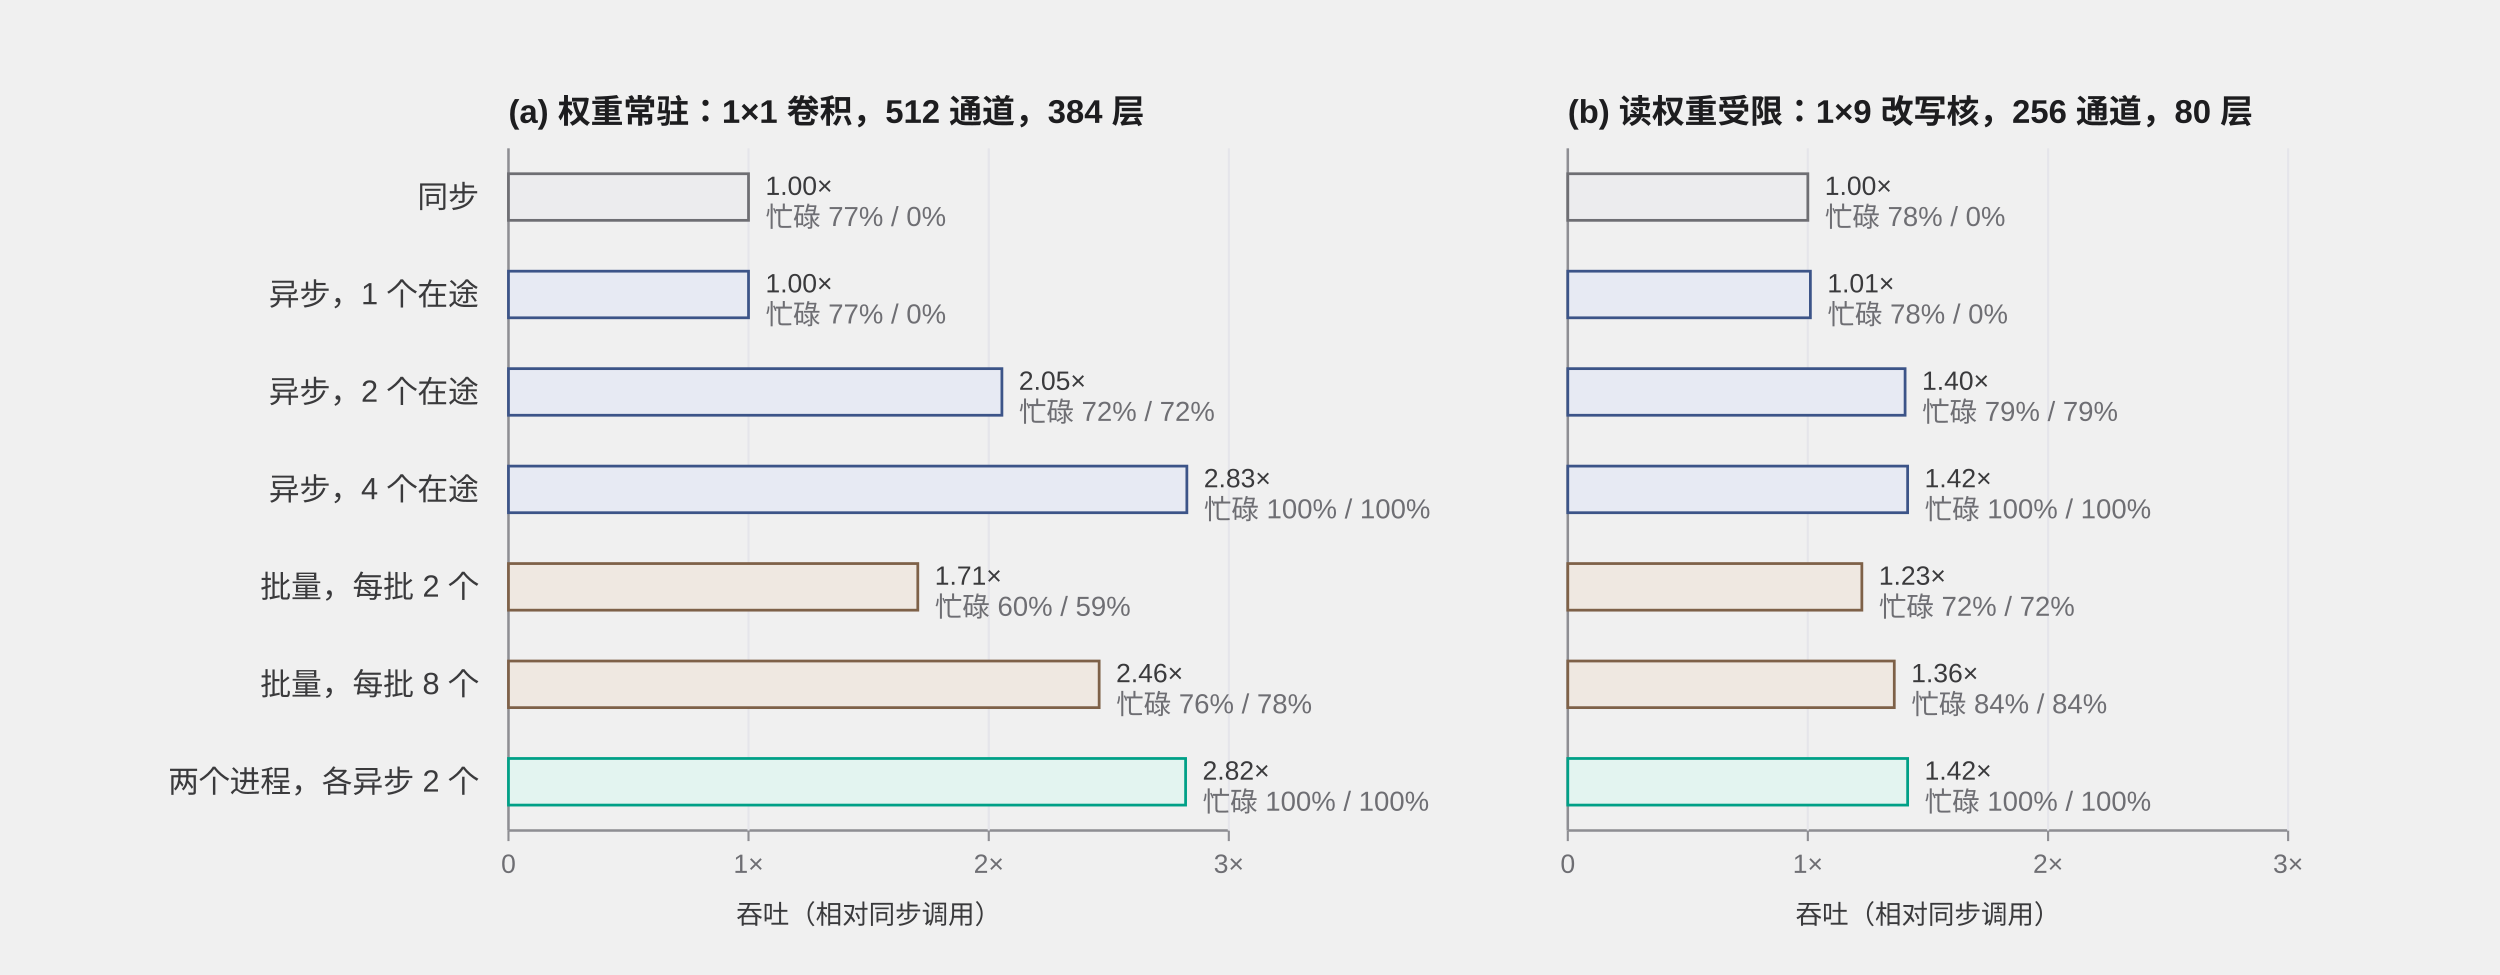
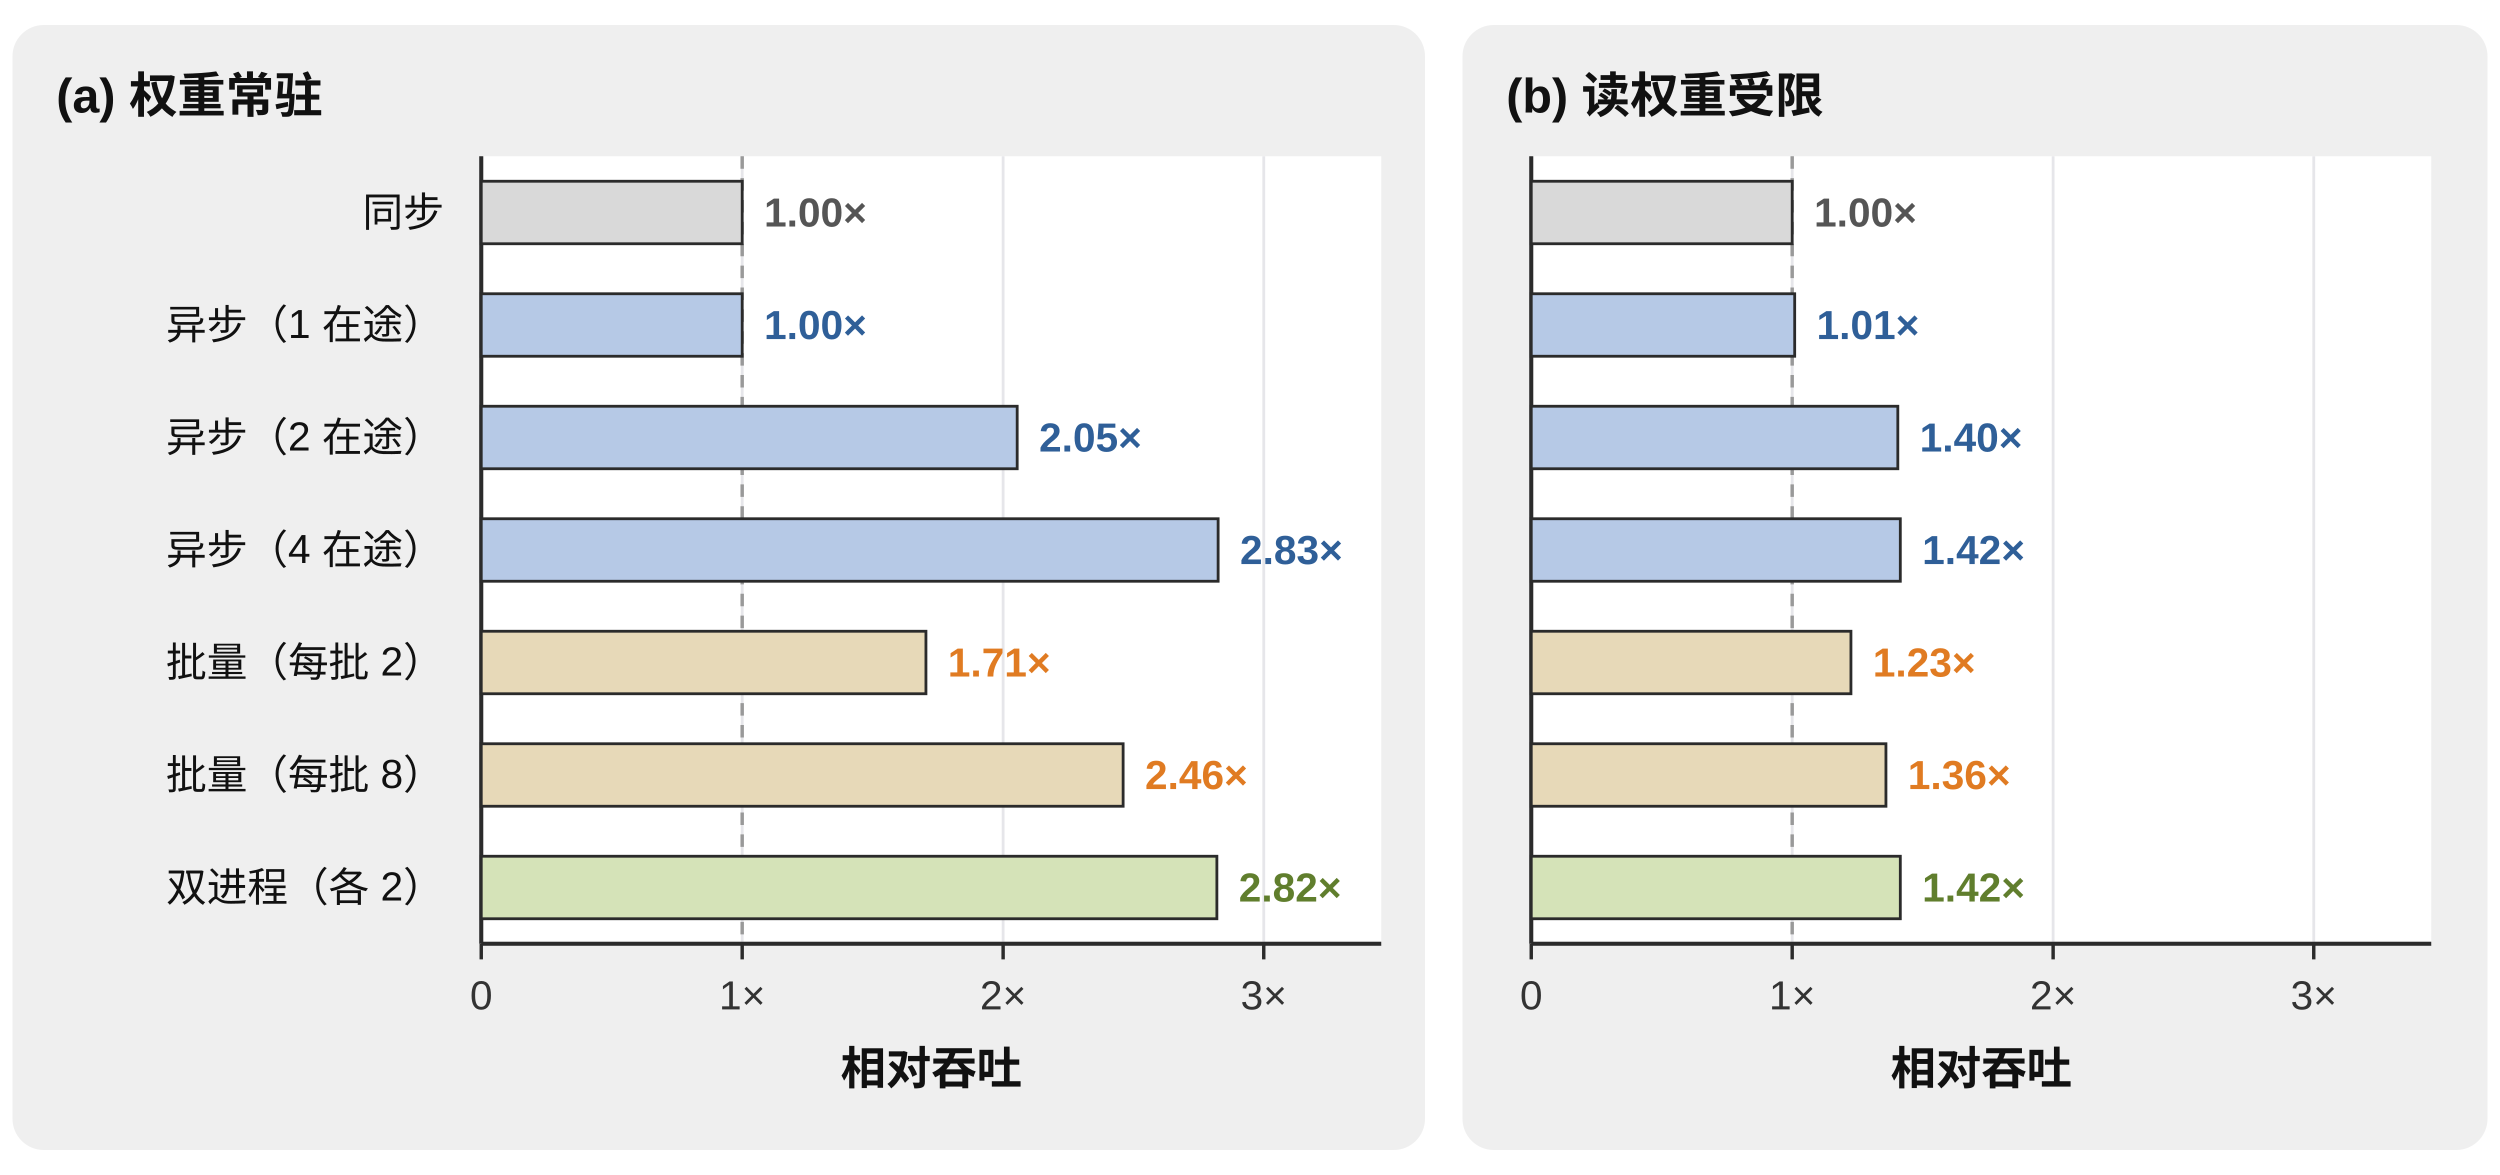
- <svg xmlns="http://www.w3.org/2000/svg" viewBox="0 0 1180 460" font-family="PingFang SC, Helvetica Neue, Arial, sans-serif">
-   <style>text{fill:#1d1d1f} .h{font-size:18px;font-weight:600} .h2{font-size:15.5px;font-weight:600} .b{font-size:14.5px;fill:#3a3a3c} .c{font-size:13px;fill:#6e6e73} .s{font-size:12.5px;fill:#3a3a3c} .tk{font-size:12.5px;fill:#6e6e73;font-family:Helvetica Neue,Arial,sans-serif}</style>
-   <defs>
-     <marker id="a" markerWidth="10" markerHeight="10" refX="8" refY="5" orient="auto">
-       <path d="M0,1 L9,5 L0,9" fill="none" stroke="#3a3a3c" stroke-width="1.6" />
-     </marker>
-   </defs>
-   <text class="h2" x="240.0" y="58.0" text-anchor="start">(a) 权重常驻：1×1 卷积，512 通道，384 层</text>
-   <line x1="240.0" y1="392" x2="240.0" y2="397" stroke="#8e8e93" stroke-width="1" />
-   <text class="tk" x="240.0" y="412.0" text-anchor="middle">0</text>
-   <line x1="353.3" y1="392" x2="353.3" y2="397" stroke="#8e8e93" stroke-width="1" />
-   <text class="tk" x="353.3" y="412.0" text-anchor="middle">1×</text>
-   <line x1="466.7" y1="392" x2="466.7" y2="397" stroke="#8e8e93" stroke-width="1" />
-   <text class="tk" x="466.7" y="412.0" text-anchor="middle">2×</text>
-   <line x1="580.0" y1="392" x2="580.0" y2="397" stroke="#8e8e93" stroke-width="1" />
-   <text class="tk" x="580.0" y="412.0" text-anchor="middle">3×</text>
-   <line x1="240" y1="392" x2="580" y2="392" stroke="#8e8e93" stroke-width="1.2" />
-   <line x1="240" y1="70" x2="240" y2="392" stroke="#8e8e93" stroke-width="1.2" />
-   <text class="s" x="410.0" y="436.0" text-anchor="middle">吞吐（相对同步调用）</text>
-   <line x1="353.3" y1="70" x2="353.3" y2="392" stroke="#e5e5ea" stroke-width="1" />
-   <line x1="466.7" y1="70" x2="466.7" y2="392" stroke="#e5e5ea" stroke-width="1" />
-   <line x1="580.0" y1="70" x2="580.0" y2="392" stroke="#e5e5ea" stroke-width="1" />
-   <text class="b" x="226.0" y="98.0" text-anchor="end">同步</text>
-   <rect x="240.0" y="82.0" width="113.3" height="22" fill="#ececee" stroke="#6e6e73" stroke-width="1.3" />
-   <text class="s" x="361.3" y="92.0" text-anchor="start">1.00×</text>
-   <text class="c" x="361.3" y="107.0" text-anchor="start">忙碌 77% / 0%</text>
-   <text class="b" x="226.0" y="144.0" text-anchor="end">异步，1 个在途</text>
-   <rect x="240.0" y="128.0" width="113.3" height="22" fill="#e7eaf3" stroke="#3c5488" stroke-width="1.3" />
-   <text class="s" x="361.3" y="138.0" text-anchor="start">1.00×</text>
-   <text class="c" x="361.3" y="153.0" text-anchor="start">忙碌 77% / 0%</text>
-   <text class="b" x="226.0" y="190.0" text-anchor="end">异步，2 个在途</text>
-   <rect x="240.0" y="174.0" width="232.9" height="22" fill="#e7eaf3" stroke="#3c5488" stroke-width="1.3" />
-   <text class="s" x="480.9" y="184.0" text-anchor="start">2.05×</text>
-   <text class="c" x="480.9" y="199.0" text-anchor="start">忙碌 72% / 72%</text>
-   <text class="b" x="226.0" y="236.0" text-anchor="end">异步，4 个在途</text>
-   <rect x="240.0" y="220.0" width="320.2" height="22" fill="#e7eaf3" stroke="#3c5488" stroke-width="1.3" />
-   <text class="s" x="568.2" y="230.0" text-anchor="start">2.83×</text>
-   <text class="c" x="568.2" y="245.0" text-anchor="start">忙碌 100% / 100%</text>
-   <text class="b" x="226.0" y="282.0" text-anchor="end">批量，每批 2 个</text>
-   <rect x="240.0" y="266.0" width="193.2" height="22" fill="#efe8e1" stroke="#7e6148" stroke-width="1.3" />
-   <text class="s" x="441.2" y="276.0" text-anchor="start">1.71×</text>
-   <text class="c" x="441.2" y="291.0" text-anchor="start">忙碌 60% / 59%</text>
-   <text class="b" x="226.0" y="328.0" text-anchor="end">批量，每批 8 个</text>
-   <rect x="240.0" y="312.0" width="278.8" height="22" fill="#efe8e1" stroke="#7e6148" stroke-width="1.3" />
-   <text class="s" x="526.8" y="322.0" text-anchor="start">2.46×</text>
-   <text class="c" x="526.8" y="337.0" text-anchor="start">忙碌 76% / 78%</text>
-   <text class="b" x="226.0" y="374.0" text-anchor="end">两个进程，各异步 2 个</text>
-   <rect x="240.0" y="358.0" width="319.6" height="22" fill="#e3f4f0" stroke="#00a087" stroke-width="1.3" />
-   <text class="s" x="567.6" y="368.0" text-anchor="start">2.82×</text>
-   <text class="c" x="567.6" y="383.0" text-anchor="start">忙碌 100% / 100%</text>
-   <text class="h2" x="740.0" y="58.0" text-anchor="start">(b) 读权重受限：1×9 改写核，256 通道，80 层</text>
-   <line x1="740.0" y1="392" x2="740.0" y2="397" stroke="#8e8e93" stroke-width="1" />
-   <text class="tk" x="740.0" y="412.0" text-anchor="middle">0</text>
-   <line x1="853.3" y1="392" x2="853.3" y2="397" stroke="#8e8e93" stroke-width="1" />
-   <text class="tk" x="853.3" y="412.0" text-anchor="middle">1×</text>
-   <line x1="966.7" y1="392" x2="966.7" y2="397" stroke="#8e8e93" stroke-width="1" />
-   <text class="tk" x="966.7" y="412.0" text-anchor="middle">2×</text>
-   <line x1="1080.0" y1="392" x2="1080.0" y2="397" stroke="#8e8e93" stroke-width="1" />
-   <text class="tk" x="1080.0" y="412.0" text-anchor="middle">3×</text>
-   <line x1="740" y1="392" x2="1080" y2="392" stroke="#8e8e93" stroke-width="1.2" />
-   <line x1="740" y1="70" x2="740" y2="392" stroke="#8e8e93" stroke-width="1.2" />
-   <text class="s" x="910.0" y="436.0" text-anchor="middle">吞吐（相对同步调用）</text>
-   <line x1="853.3" y1="70" x2="853.3" y2="392" stroke="#e5e5ea" stroke-width="1" />
-   <line x1="966.7" y1="70" x2="966.7" y2="392" stroke="#e5e5ea" stroke-width="1" />
-   <line x1="1080.0" y1="70" x2="1080.0" y2="392" stroke="#e5e5ea" stroke-width="1" />
-   <rect x="740.0" y="82.0" width="113.3" height="22" fill="#ececee" stroke="#6e6e73" stroke-width="1.3" />
-   <text class="s" x="861.3" y="92.0" text-anchor="start">1.00×</text>
-   <text class="c" x="861.3" y="107.0" text-anchor="start">忙碌 78% / 0%</text>
-   <rect x="740.0" y="128.0" width="114.5" height="22" fill="#e7eaf3" stroke="#3c5488" stroke-width="1.3" />
-   <text class="s" x="862.5" y="138.0" text-anchor="start">1.01×</text>
-   <text class="c" x="862.5" y="153.0" text-anchor="start">忙碌 78% / 0%</text>
-   <rect x="740.0" y="174.0" width="159.2" height="22" fill="#e7eaf3" stroke="#3c5488" stroke-width="1.3" />
-   <text class="s" x="907.2" y="184.0" text-anchor="start">1.40×</text>
-   <text class="c" x="907.2" y="199.0" text-anchor="start">忙碌 79% / 79%</text>
-   <rect x="740.0" y="220.0" width="160.4" height="22" fill="#e7eaf3" stroke="#3c5488" stroke-width="1.3" />
-   <text class="s" x="908.4" y="230.0" text-anchor="start">1.42×</text>
-   <text class="c" x="908.4" y="245.0" text-anchor="start">忙碌 100% / 100%</text>
-   <rect x="740.0" y="266.0" width="138.8" height="22" fill="#efe8e1" stroke="#7e6148" stroke-width="1.3" />
-   <text class="s" x="886.8" y="276.0" text-anchor="start">1.23×</text>
-   <text class="c" x="886.8" y="291.0" text-anchor="start">忙碌 72% / 72%</text>
-   <rect x="740.0" y="312.0" width="154.1" height="22" fill="#efe8e1" stroke="#7e6148" stroke-width="1.3" />
-   <text class="s" x="902.1" y="322.0" text-anchor="start">1.36×</text>
-   <text class="c" x="902.1" y="337.0" text-anchor="start">忙碌 84% / 84%</text>
-   <rect x="740.0" y="358.0" width="160.4" height="22" fill="#e3f4f0" stroke="#00a087" stroke-width="1.3" />
-   <text class="s" x="908.4" y="368.0" text-anchor="start">1.42×</text>
-   <text class="c" x="908.4" y="383.0" text-anchor="start">忙碌 100% / 100%</text>
+ <svg xmlns="http://www.w3.org/2000/svg" viewBox="0 0 800 376" width="800" height="376">
+   <style>text{font-family:Arial,"Helvetica Neue","PingFang SC",sans-serif}</style>
+   <rect width="800" height="376" fill="#ffffff" />
+   <rect x="4" y="8" width="452" height="360" rx="10" fill="#efefef" />
+   <rect x="468" y="8" width="328" height="360" rx="10" fill="#efefef" />
+   <text x="18.0" y="36.0" text-anchor="start" style="font-size:15.5px;fill:#111111;font-weight:600">(a) 权重常驻</text>
+   <rect x="154" y="50" width="288" height="252" fill="#ffffff" />
+   <line x1="154.0" y1="50" x2="154.0" y2="302" stroke="#e6e6ea" stroke-width="0.9" />
+   <line x1="237.5" y1="50" x2="237.5" y2="302" stroke="#e6e6ea" stroke-width="0.9" />
+   <line x1="321.0" y1="50" x2="321.0" y2="302" stroke="#e6e6ea" stroke-width="0.9" />
+   <line x1="404.4" y1="50" x2="404.4" y2="302" stroke="#e6e6ea" stroke-width="0.9" />
+   <line x1="154.0" y1="302" x2="154.0" y2="307" stroke="#2b2b2b" stroke-width="1.1" />
+   <text x="154.0" y="323.0" text-anchor="middle" style="font-size:13px;fill:#333333;font-weight:400">0</text>
+   <line x1="237.5" y1="302" x2="237.5" y2="307" stroke="#2b2b2b" stroke-width="1.1" />
+   <text x="237.5" y="323.0" text-anchor="middle" style="font-size:13px;fill:#333333;font-weight:400">1×</text>
+   <line x1="321.0" y1="302" x2="321.0" y2="307" stroke="#2b2b2b" stroke-width="1.1" />
+   <text x="321.0" y="323.0" text-anchor="middle" style="font-size:13px;fill:#333333;font-weight:400">2×</text>
+   <line x1="404.4" y1="302" x2="404.4" y2="307" stroke="#2b2b2b" stroke-width="1.1" />
+   <text x="404.4" y="323.0" text-anchor="middle" style="font-size:13px;fill:#333333;font-weight:400">3×</text>
+   <line x1="154" y1="302" x2="442" y2="302" stroke="#2b2b2b" stroke-width="1.3" />
+   <line x1="154" y1="50" x2="154" y2="302" stroke="#2b2b2b" stroke-width="1.3" />
+   <text x="298.0" y="347.0" text-anchor="middle" style="font-size:14.5px;fill:#111111;font-weight:600">相对吞吐</text>
+   <line x1="237.5" y1="50" x2="237.5" y2="302" stroke="#999999" stroke-width="1.1" stroke-dasharray="4 3" />
+   <text x="142.0" y="72.5" text-anchor="end" style="font-size:13px;fill:#111111;font-weight:400">同步</text>
+   <rect x="154.0" y="58.0" width="83.5" height="20" fill="#d9d9d9" stroke="#2b2b2b" stroke-width="0.9" />
+   <text x="244.5" y="72.5" text-anchor="start" style="font-size:13px;fill:#555555;font-weight:600">1.00×</text>
+   <text x="142.0" y="108.5" text-anchor="end" style="font-size:13px;fill:#111111;font-weight:400">异步（1 在途）</text>
+   <rect x="154.0" y="94.0" width="83.5" height="20" fill="#b6c9e6" stroke="#2b2b2b" stroke-width="0.9" />
+   <text x="244.5" y="108.5" text-anchor="start" style="font-size:13px;fill:#2f5f98;font-weight:600">1.00×</text>
+   <text x="142.0" y="144.5" text-anchor="end" style="font-size:13px;fill:#111111;font-weight:400">异步（2 在途）</text>
+   <rect x="154.0" y="130.0" width="171.5" height="20" fill="#b6c9e6" stroke="#2b2b2b" stroke-width="0.9" />
+   <text x="332.5" y="144.5" text-anchor="start" style="font-size:13px;fill:#2f5f98;font-weight:600">2.05×</text>
+   <text x="142.0" y="180.5" text-anchor="end" style="font-size:13px;fill:#111111;font-weight:400">异步（4 在途）</text>
+   <rect x="154.0" y="166.0" width="235.8" height="20" fill="#b6c9e6" stroke="#2b2b2b" stroke-width="0.9" />
+   <text x="396.8" y="180.5" text-anchor="start" style="font-size:13px;fill:#2f5f98;font-weight:600">2.83×</text>
+   <text x="142.0" y="216.5" text-anchor="end" style="font-size:13px;fill:#111111;font-weight:400">批量（每批 2）</text>
+   <rect x="154.0" y="202.0" width="142.3" height="20" fill="#e7d9b8" stroke="#2b2b2b" stroke-width="0.9" />
+   <text x="303.3" y="216.5" text-anchor="start" style="font-size:13px;fill:#e07b22;font-weight:600">1.71×</text>
+   <text x="142.0" y="252.5" text-anchor="end" style="font-size:13px;fill:#111111;font-weight:400">批量（每批 8）</text>
+   <rect x="154.0" y="238.0" width="205.4" height="20" fill="#e7d9b8" stroke="#2b2b2b" stroke-width="0.9" />
+   <text x="366.4" y="252.5" text-anchor="start" style="font-size:13px;fill:#e07b22;font-weight:600">2.46×</text>
+   <text x="142.0" y="288.5" text-anchor="end" style="font-size:13px;fill:#111111;font-weight:400">双进程（各 2）</text>
+   <rect x="154.0" y="274.0" width="235.4" height="20" fill="#d5e3b8" stroke="#2b2b2b" stroke-width="0.9" />
+   <text x="396.4" y="288.5" text-anchor="start" style="font-size:13px;fill:#607e2d;font-weight:600">2.82×</text>
+   <text x="482.0" y="36.0" text-anchor="start" style="font-size:15.5px;fill:#111111;font-weight:600">(b) 读权重受限</text>
+   <rect x="490" y="50" width="288" height="252" fill="#ffffff" />
+   <line x1="490.0" y1="50" x2="490.0" y2="302" stroke="#e6e6ea" stroke-width="0.9" />
+   <line x1="573.5" y1="50" x2="573.5" y2="302" stroke="#e6e6ea" stroke-width="0.9" />
+   <line x1="657.0" y1="50" x2="657.0" y2="302" stroke="#e6e6ea" stroke-width="0.9" />
+   <line x1="740.4" y1="50" x2="740.4" y2="302" stroke="#e6e6ea" stroke-width="0.9" />
+   <line x1="490.0" y1="302" x2="490.0" y2="307" stroke="#2b2b2b" stroke-width="1.1" />
+   <text x="490.0" y="323.0" text-anchor="middle" style="font-size:13px;fill:#333333;font-weight:400">0</text>
+   <line x1="573.5" y1="302" x2="573.5" y2="307" stroke="#2b2b2b" stroke-width="1.1" />
+   <text x="573.5" y="323.0" text-anchor="middle" style="font-size:13px;fill:#333333;font-weight:400">1×</text>
+   <line x1="657.0" y1="302" x2="657.0" y2="307" stroke="#2b2b2b" stroke-width="1.1" />
+   <text x="657.0" y="323.0" text-anchor="middle" style="font-size:13px;fill:#333333;font-weight:400">2×</text>
+   <line x1="740.4" y1="302" x2="740.4" y2="307" stroke="#2b2b2b" stroke-width="1.1" />
+   <text x="740.4" y="323.0" text-anchor="middle" style="font-size:13px;fill:#333333;font-weight:400">3×</text>
+   <line x1="490" y1="302" x2="778" y2="302" stroke="#2b2b2b" stroke-width="1.3" />
+   <line x1="490" y1="50" x2="490" y2="302" stroke="#2b2b2b" stroke-width="1.3" />
+   <text x="634.0" y="347.0" text-anchor="middle" style="font-size:14.5px;fill:#111111;font-weight:600">相对吞吐</text>
+   <line x1="573.5" y1="50" x2="573.5" y2="302" stroke="#999999" stroke-width="1.1" stroke-dasharray="4 3" />
+   <rect x="490.0" y="58.0" width="83.5" height="20" fill="#d9d9d9" stroke="#2b2b2b" stroke-width="0.9" />
+   <text x="580.5" y="72.5" text-anchor="start" style="font-size:13px;fill:#555555;font-weight:600">1.00×</text>
+   <rect x="490.0" y="94.0" width="84.3" height="20" fill="#b6c9e6" stroke="#2b2b2b" stroke-width="0.9" />
+   <text x="581.3" y="108.5" text-anchor="start" style="font-size:13px;fill:#2f5f98;font-weight:600">1.01×</text>
+   <rect x="490.0" y="130.0" width="117.3" height="20" fill="#b6c9e6" stroke="#2b2b2b" stroke-width="0.9" />
+   <text x="614.3" y="144.5" text-anchor="start" style="font-size:13px;fill:#2f5f98;font-weight:600">1.40×</text>
+   <rect x="490.0" y="166.0" width="118.1" height="20" fill="#b6c9e6" stroke="#2b2b2b" stroke-width="0.9" />
+   <text x="615.1" y="180.5" text-anchor="start" style="font-size:13px;fill:#2f5f98;font-weight:600">1.42×</text>
+   <rect x="490.0" y="202.0" width="102.3" height="20" fill="#e7d9b8" stroke="#2b2b2b" stroke-width="0.9" />
+   <text x="599.3" y="216.5" text-anchor="start" style="font-size:13px;fill:#e07b22;font-weight:600">1.23×</text>
+   <rect x="490.0" y="238.0" width="113.5" height="20" fill="#e7d9b8" stroke="#2b2b2b" stroke-width="0.9" />
+   <text x="610.5" y="252.5" text-anchor="start" style="font-size:13px;fill:#e07b22;font-weight:600">1.36×</text>
+   <rect x="490.0" y="274.0" width="118.1" height="20" fill="#d5e3b8" stroke="#2b2b2b" stroke-width="0.9" />
+   <text x="615.1" y="288.5" text-anchor="start" style="font-size:13px;fill:#607e2d;font-weight:600">1.42×</text>
</svg>
